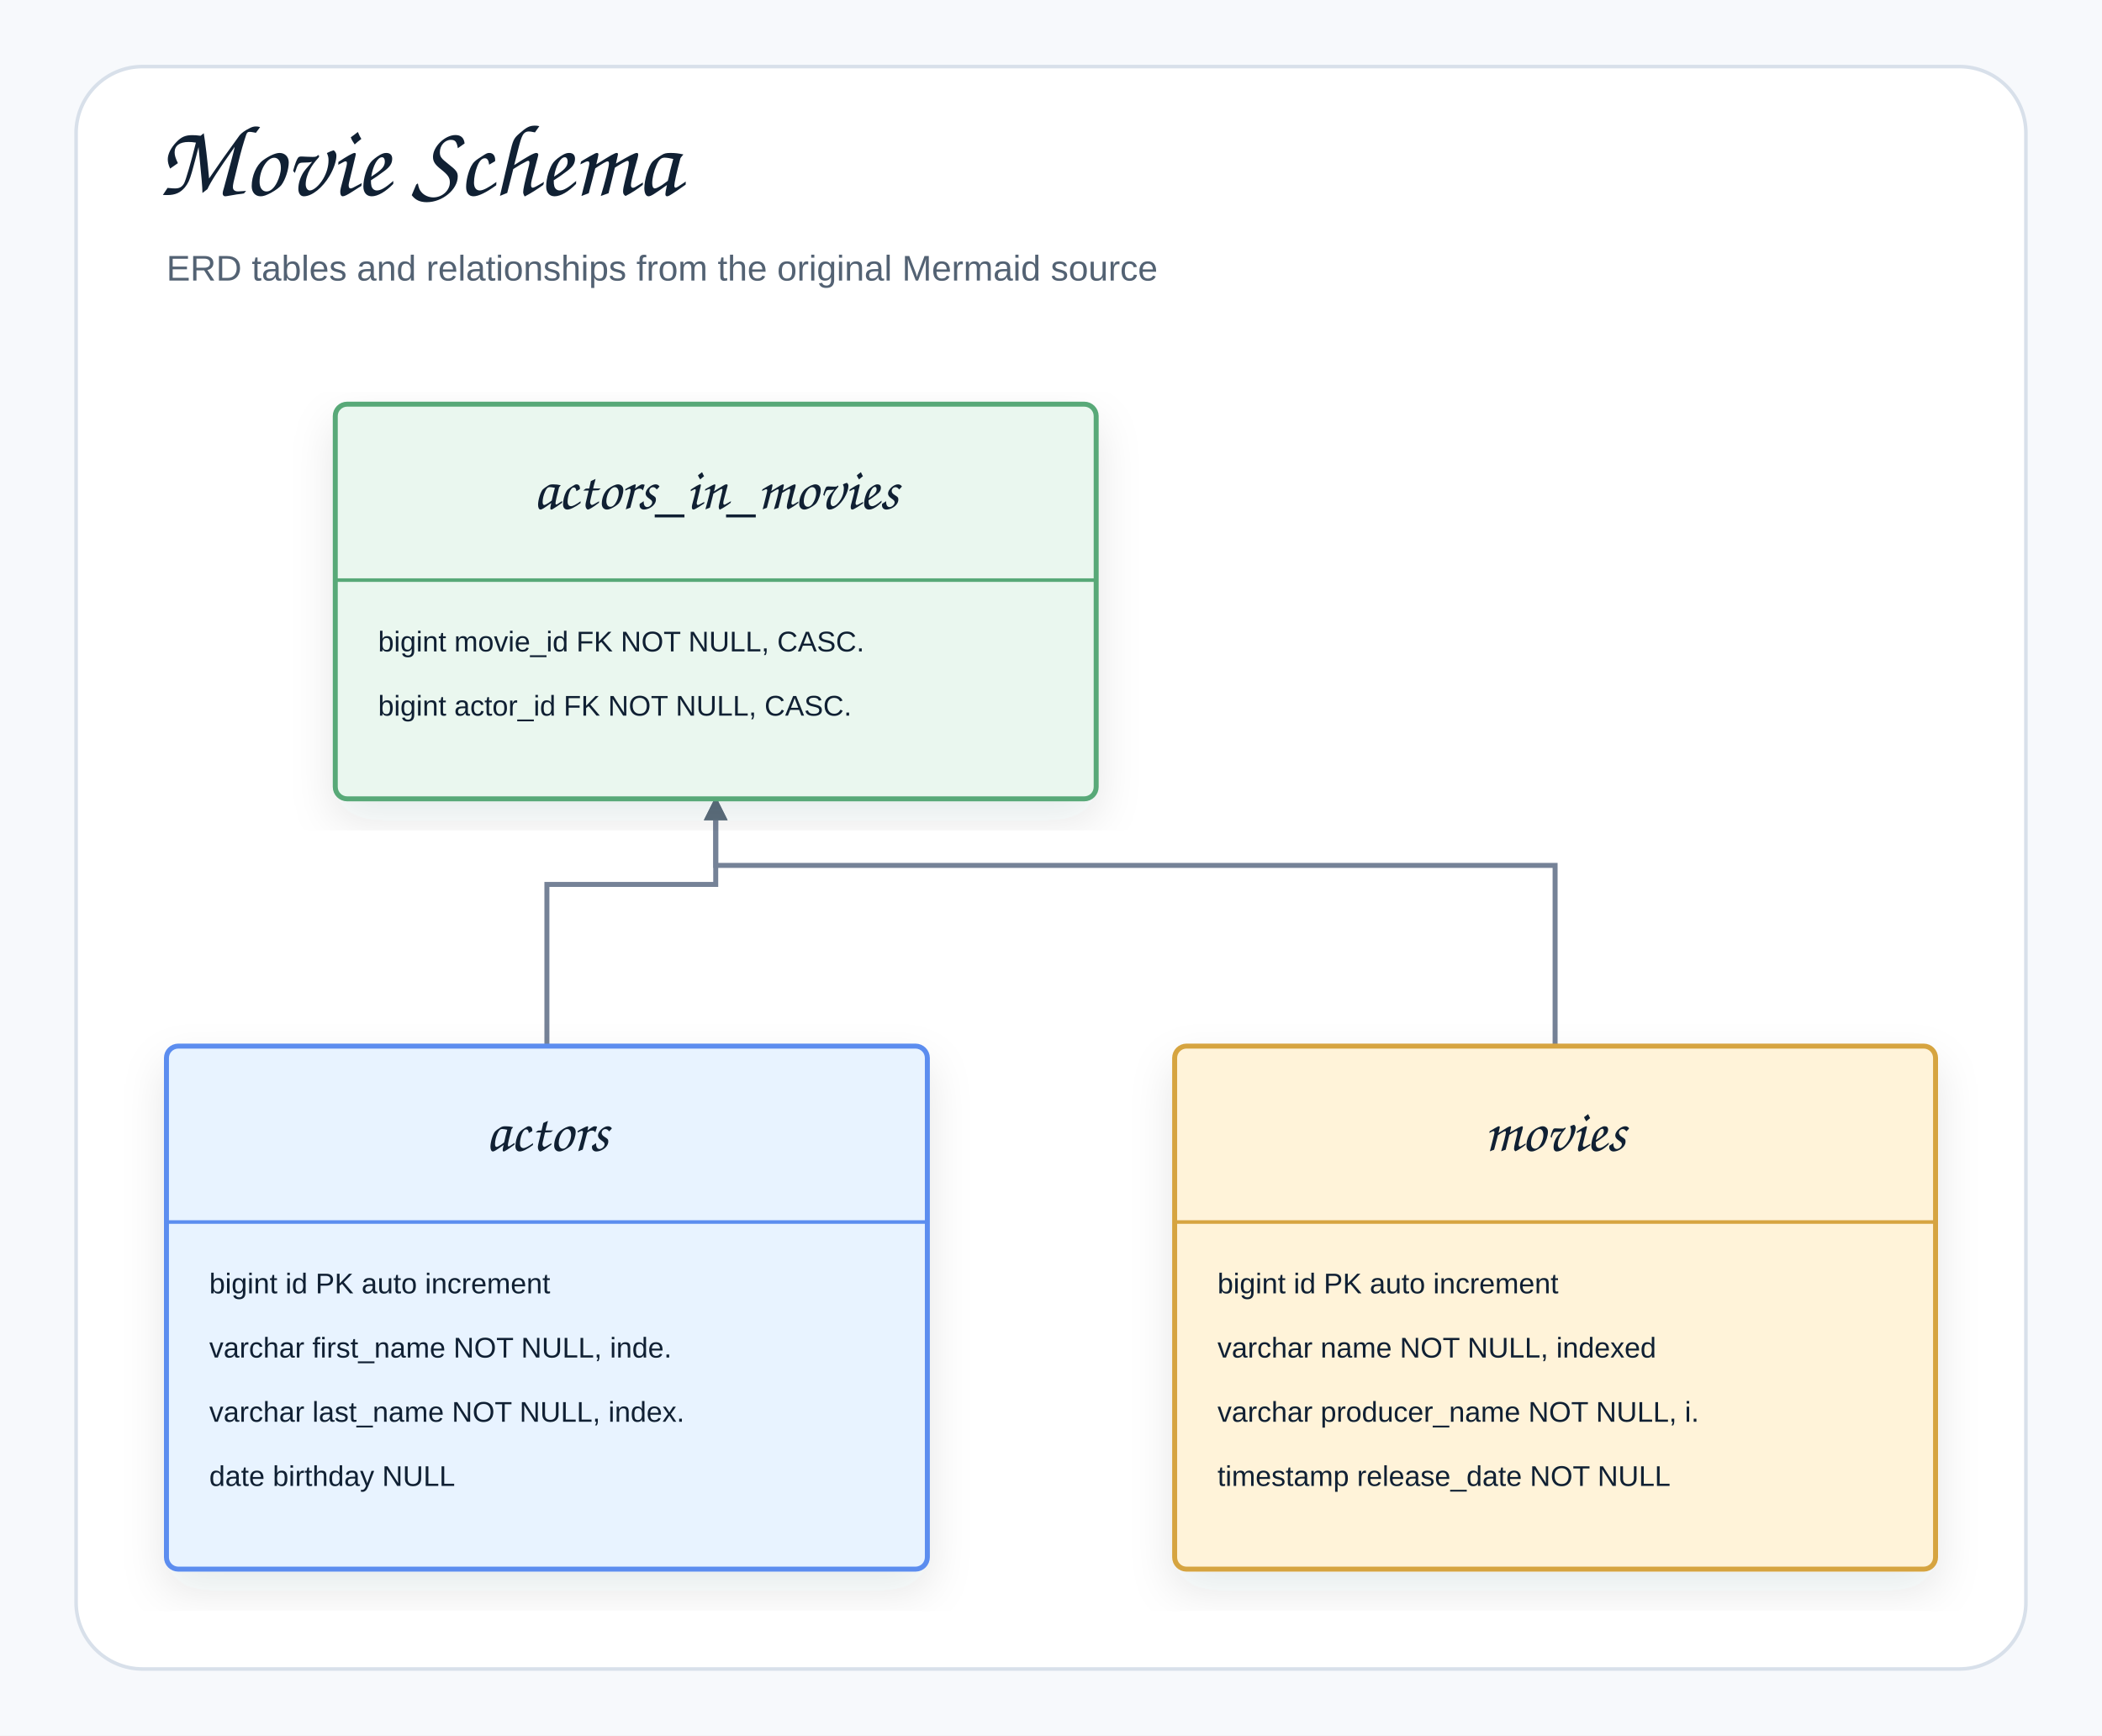
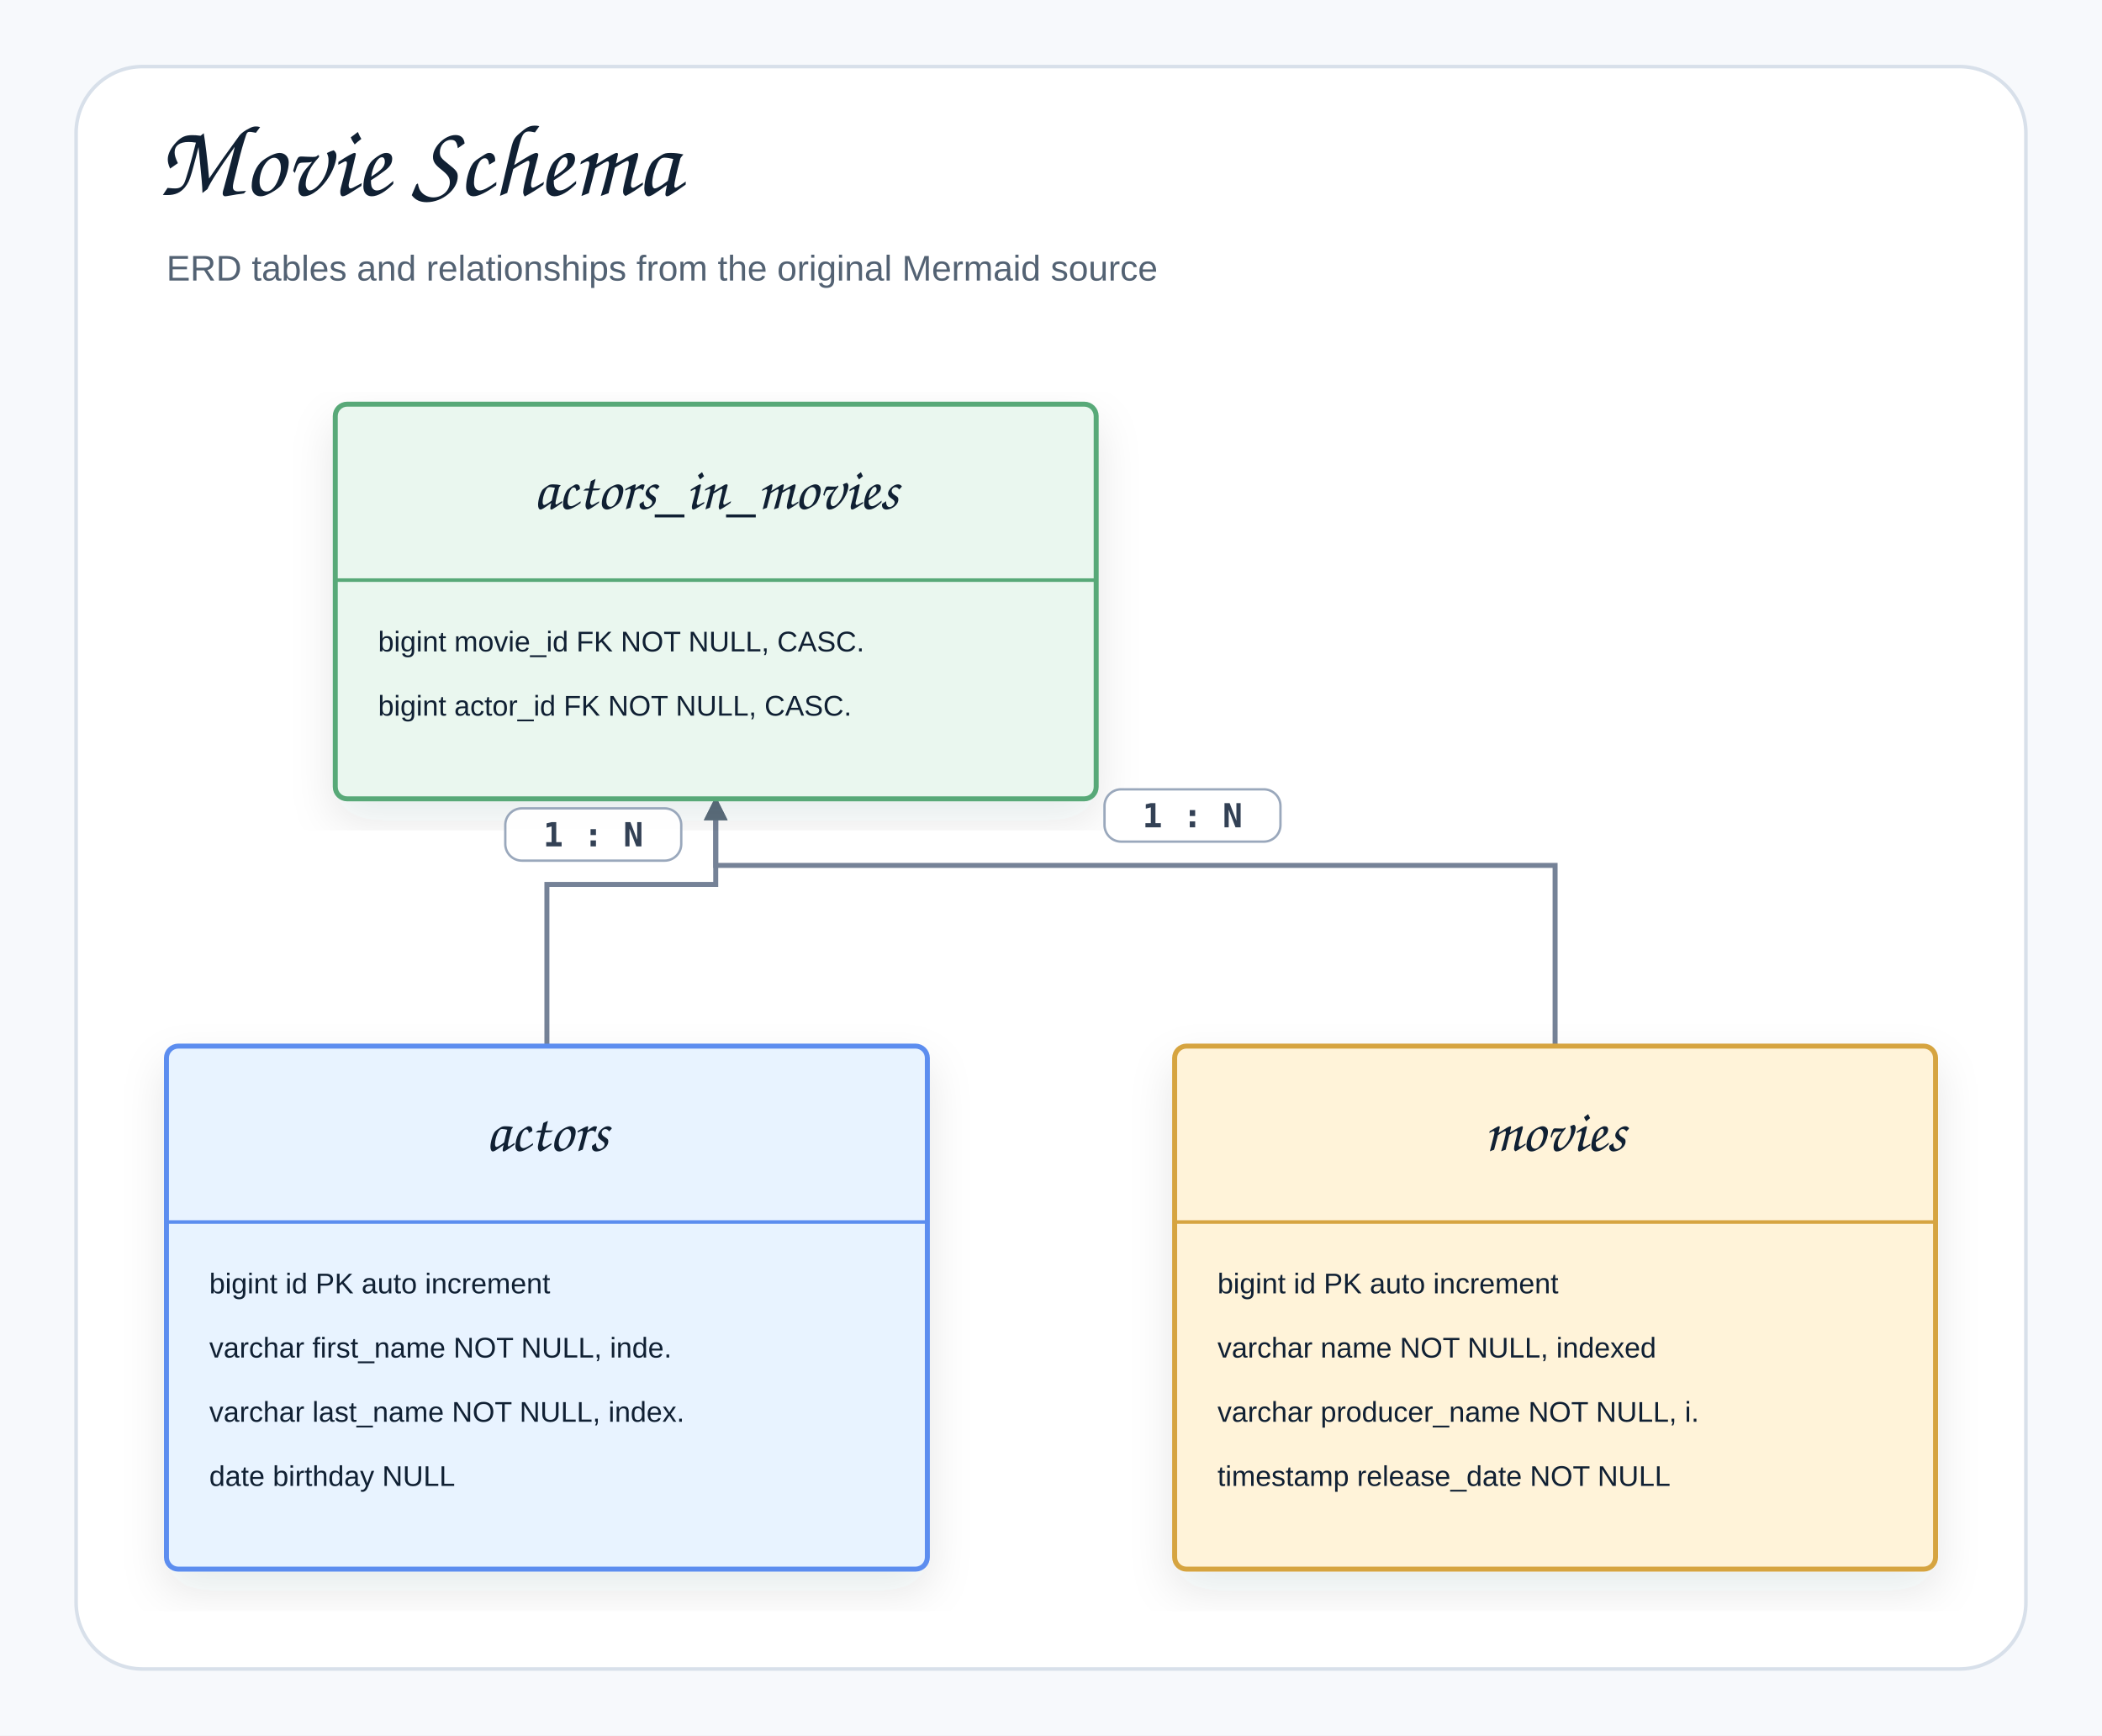
<svg xmlns="http://www.w3.org/2000/svg" width="884" height="730" viewBox="0 0 884 730" role="img" aria-label="Movie Schema">
  <defs>
    <filter id="shadow" x="-8%" y="-8%" width="116%" height="116%">
      <feDropShadow dx="0" dy="8" stdDeviation="9" flood-color="#1f2937" flood-opacity="0.10" />
    </filter>
    <marker id="openArrow" markerUnits="userSpaceOnUse" markerWidth="10" markerHeight="10" refX="9" refY="5" orient="auto">
      <path d="M 0 0 L 10 5 L 0 10 Z" fill="#5D6B7A" />
    </marker>
    <marker id="inheritArrow" markerUnits="userSpaceOnUse" markerWidth="10" markerHeight="10" refX="9" refY="5" orient="auto">
      <path d="M 0 0 L 10 5 L 0 10 Z" fill="#ffffff" />
    </marker>
    <style>
    .canvas{fill:#f7f9fc}.frame{fill:#fff;stroke:#d8e0ea;stroke-width:1.5}
    .title{font-family:"Architects Daughter","Comic Sans MS","Comic Sans",cursive;font-size:43px;font-weight:400;fill:#102033}
    .subtitle{font-family:"Comic Sans MS","Comic Sans","Comic Neue",Arial,sans-serif;font-size:15px;font-weight:400;fill:#536273}
    .label{font-family:"Architects Daughter","Comic Sans MS","Comic Sans",cursive;font-size:25px;font-weight:400;fill:#102033}
    .smallLabel{font-family:"Architects Daughter","Comic Sans MS","Comic Sans",cursive;font-size:21px;font-weight:400;fill:#102033}
    .mono{font-family:"Comic Sans MS","Comic Sans","Comic Neue",Arial,sans-serif;font-size:12px;font-weight:400;fill:#102033}
    .small{font-family:"Comic Sans MS","Comic Sans","Comic Neue",Arial,sans-serif;font-size:12px;font-weight:400;fill:#536273}
    .strong{font-family:"Comic Sans MS","Comic Sans","Comic Neue",Arial,sans-serif;font-size:13px;font-weight:400;fill:#102033}
    .card{stroke-width:2.1;filter:url(#shadow)}.compartment{stroke-width:1.5;fill:none}
    .line{stroke:#758297;stroke-width:2.1;fill:none;marker-end:url(#openArrow)}
    .plainLine{stroke:#758297;stroke-width:2.1;fill:none}
    .dashed{stroke:#758297;stroke-width:2.1;stroke-dasharray:7 6;fill:none;marker-end:url(#openArrow)}
    .inheritLine{stroke:#758297;stroke-width:2.2;fill:none;marker-end:url(#inheritArrow)}
    .implLine{stroke:#758297;stroke-width:2.2;stroke-dasharray:8 7;fill:none;marker-end:url(#inheritArrow)}
-   </style>
+ 
+   .cardinalityBox{fill:#ffffff;stroke:#94a3b8;stroke-width:1;rx:7;opacity:.94}
+   .cardinalityLabel{font-family:"Comic Mono", "SFMono-Regular", monospace;font-size:14px;font-weight:700;fill:#334155}
+ </style>
  </defs>
  <rect class="canvas" width="884" height="730" />
  <rect class="frame" x="32" y="28" width="820" height="674" rx="28" />
  <text class="title" x="66" y="82">Movie Schema</text>
  <text class="subtitle" x="70" y="118">ERD tables and relationships from the original Mermaid source</text>
  <path class="line" d="M230 440 L230 372 L301 372 L301 336" data-connector="line" />
  <path class="line" d="M654 440 L654 364 L301 364 L301 336" data-connector="line" />
  <g transform="translate(70,440)">
    <rect class="card" x="0" y="0" width="320" height="220" rx="5" fill="#E8F3FF" stroke="#5B8DEF" />
    <line class="compartment" x1="0" y1="74" x2="320" y2="74" stroke="#5B8DEF" />
    <text class="label" x="160" y="44" text-anchor="middle">actors</text>
    <text class="mono" x="18" y="104">bigint id PK auto increment</text>
    <text class="mono" x="18" y="131">varchar first_name NOT NULL, inde.</text>
    <text class="mono" x="18" y="158">varchar last_name NOT NULL, index.</text>
    <text class="mono" x="18" y="185">date birthday NULL</text>
  </g>
  <g transform="translate(141,170)">
    <rect class="card" x="0" y="0" width="320" height="166" rx="5" fill="#EAF7EF" stroke="#58A978" />
    <line class="compartment" x1="0" y1="74" x2="320" y2="74" stroke="#58A978" />
    <text class="label" x="160" y="44" text-anchor="middle">actors_in_movies</text>
    <text class="mono" x="18" y="104">bigint movie_id FK NOT NULL, CASC.</text>
    <text class="mono" x="18" y="131">bigint actor_id FK NOT NULL, CASC.</text>
  </g>
  <g transform="translate(494,440)">
    <rect class="card" x="0" y="0" width="320" height="220" rx="5" fill="#FFF3D9" stroke="#D6A441" />
    <line class="compartment" x1="0" y1="74" x2="320" y2="74" stroke="#D6A441" />
    <text class="label" x="160" y="44" text-anchor="middle">movies</text>
    <text class="mono" x="18" y="104">bigint id PK auto increment</text>
    <text class="mono" x="18" y="131">varchar name NOT NULL, indexed</text>
    <text class="mono" x="18" y="158">varchar producer_name NOT NULL, i.</text>
    <text class="mono" x="18" y="185">timestamp release_date NOT NULL</text>
  </g>
+   <g class="cardinality" data-cardinality="1 : N">
+     <rect class="cardinalityBox" x="212.5" y="340.0" width="74" height="22" />
+     <text class="cardinalityLabel" x="249.5" y="356.0" text-anchor="middle">1 : N</text>
+   </g>
+   <g class="cardinality" data-cardinality="1 : N">
+     <rect class="cardinalityBox" x="464.5" y="332.0" width="74" height="22" />
+     <text class="cardinalityLabel" x="501.5" y="348.0" text-anchor="middle">1 : N</text>
+   </g>
</svg>
